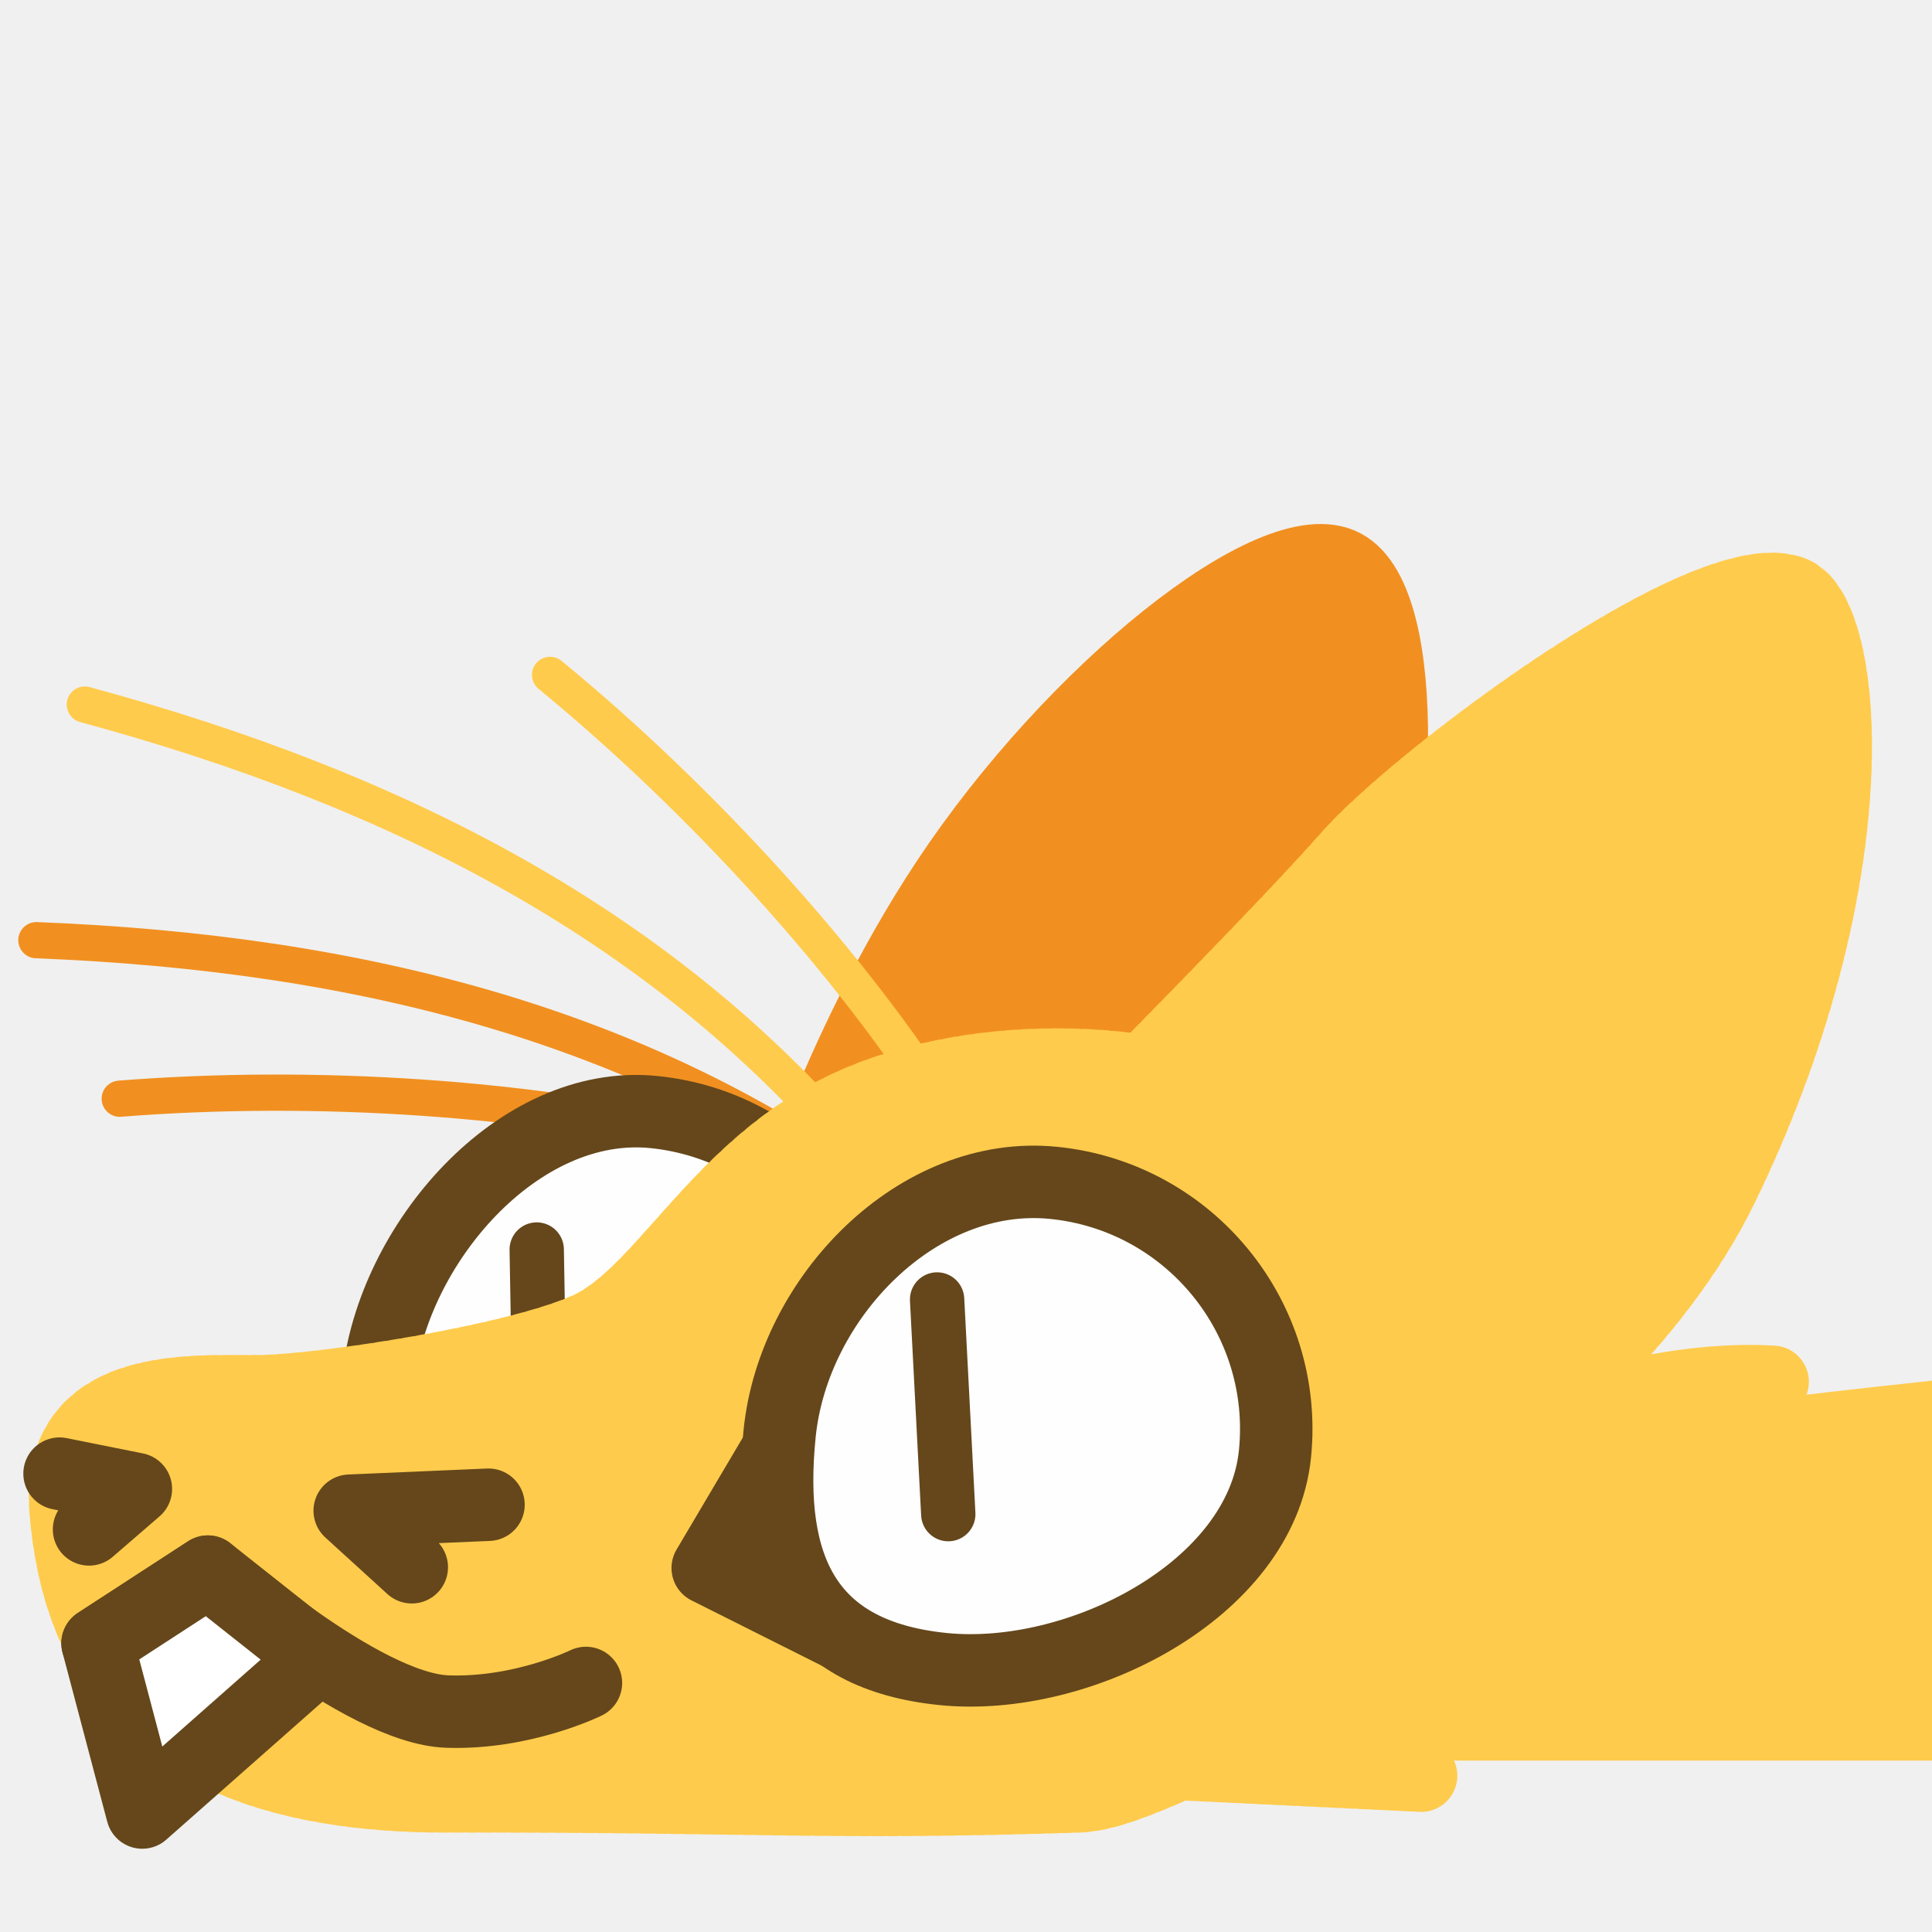
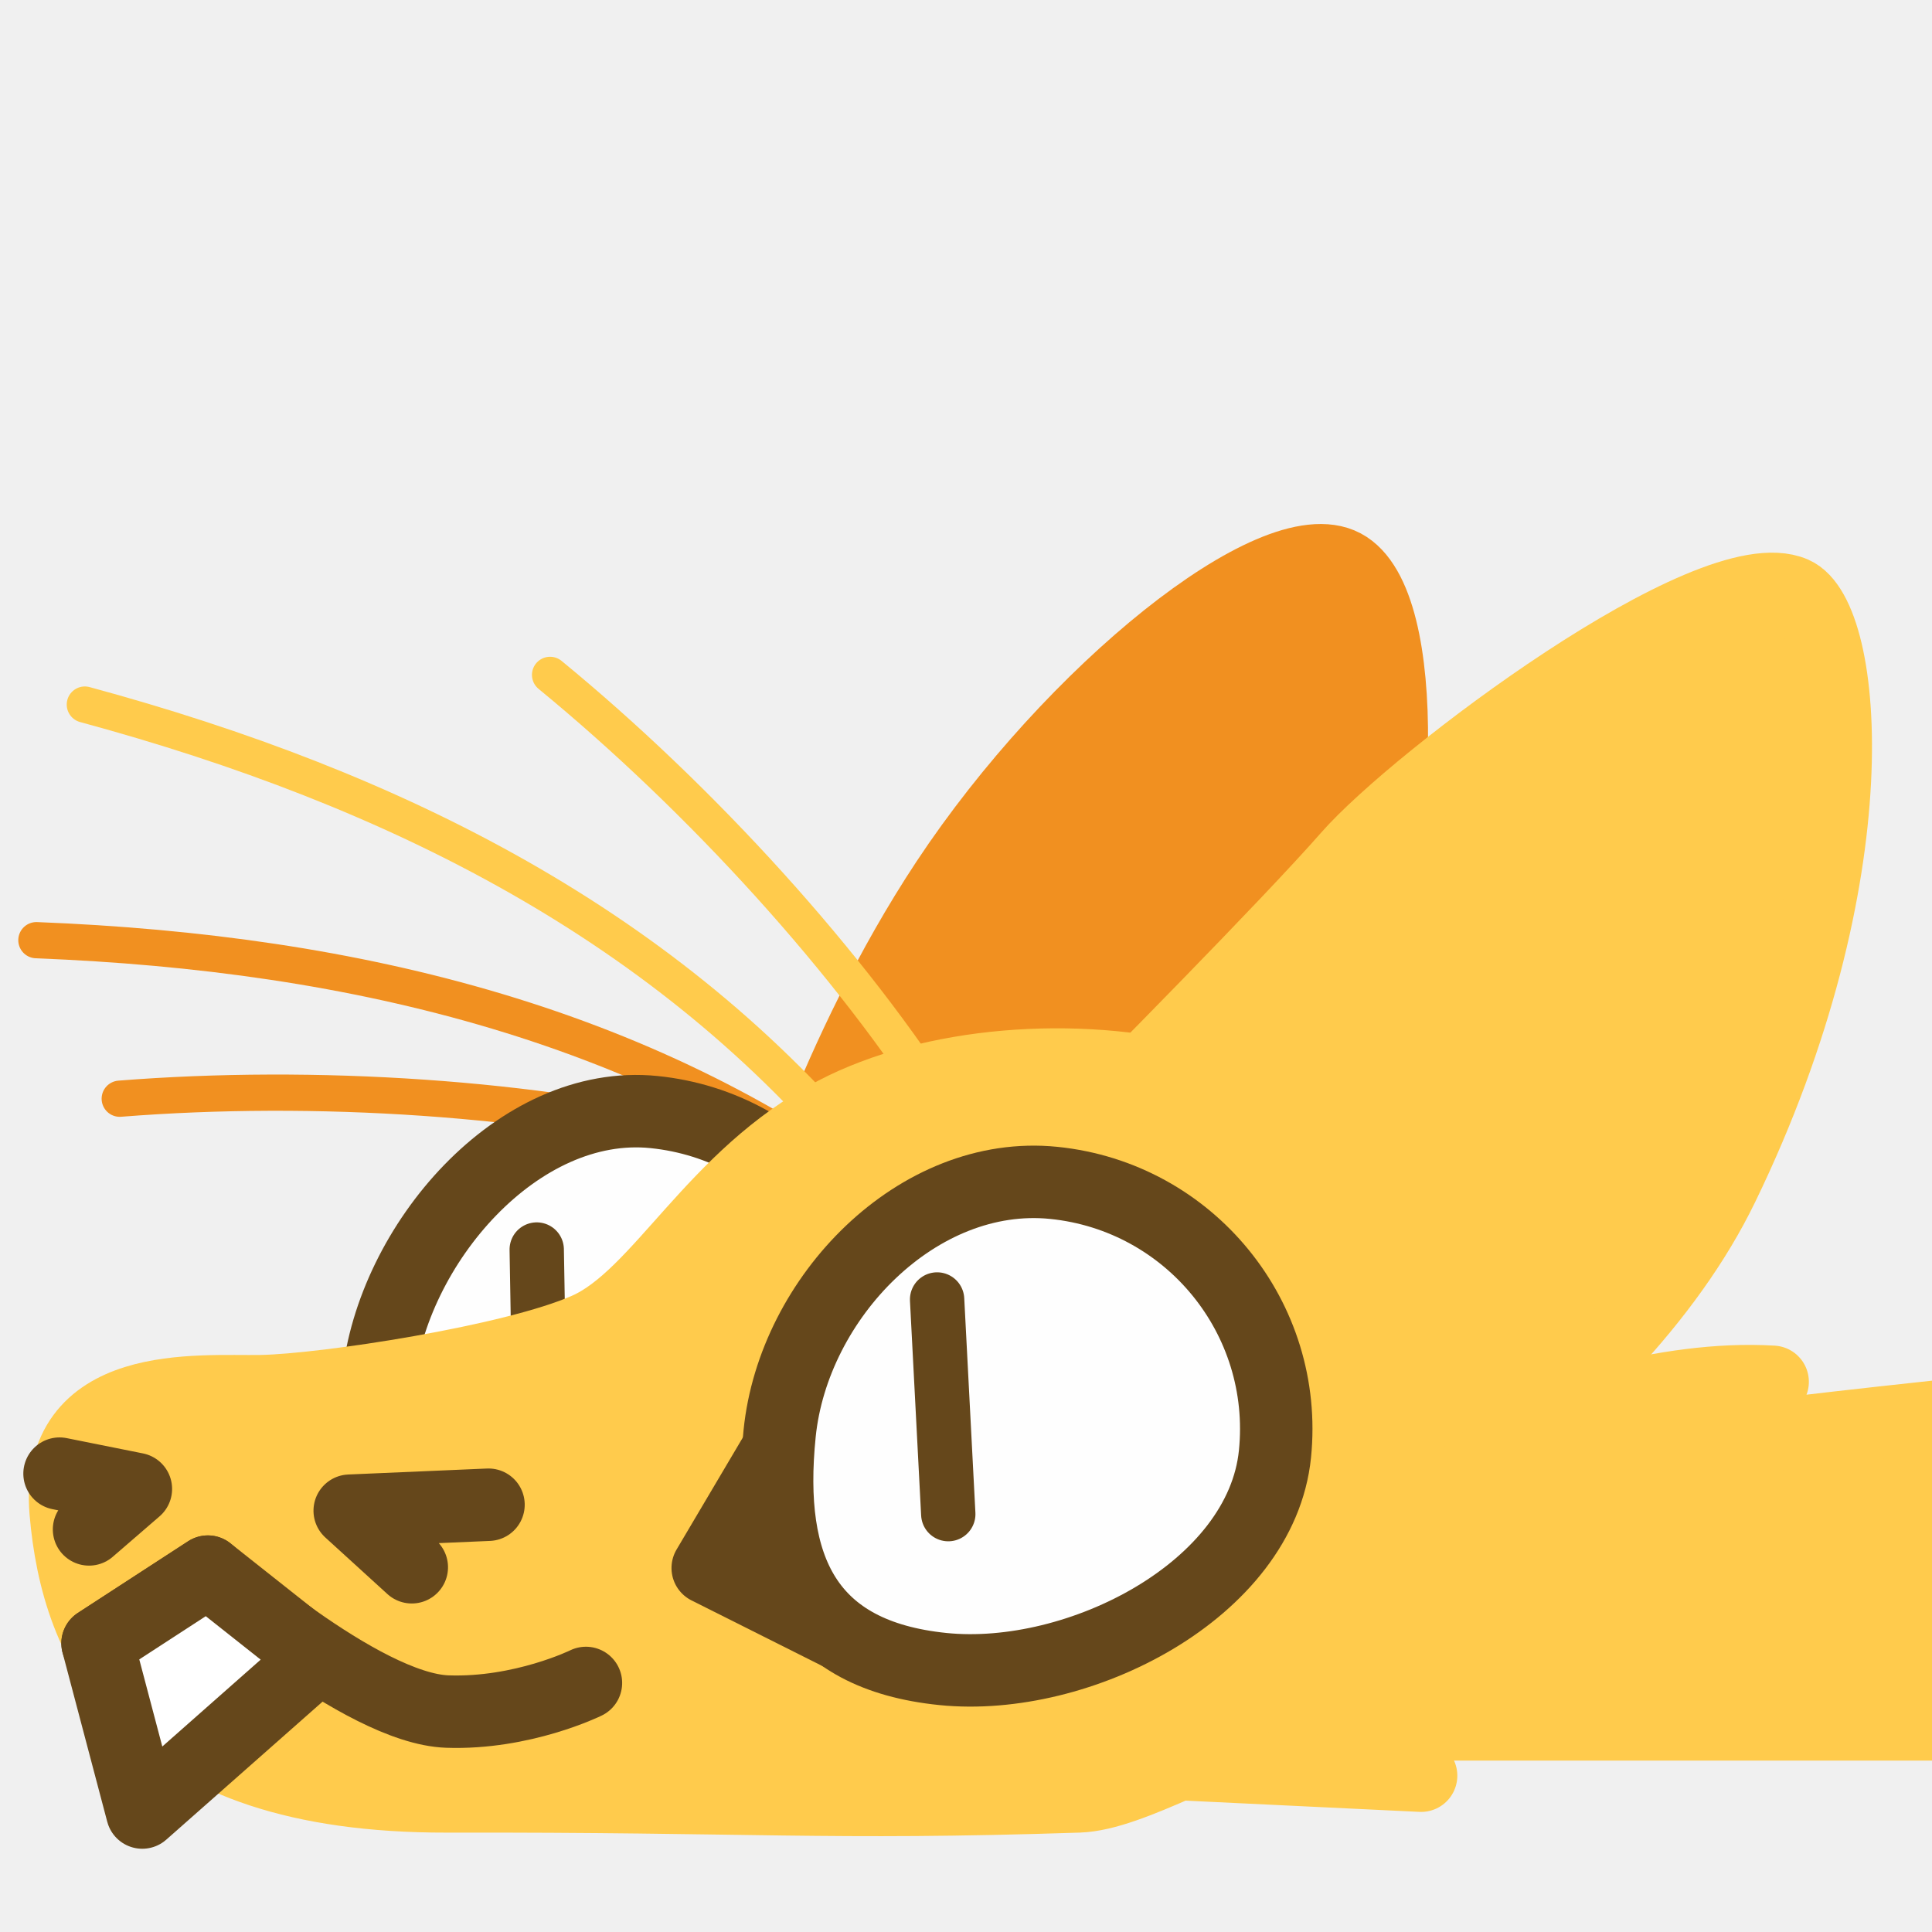
<svg xmlns="http://www.w3.org/2000/svg" version="1.1" id="svg824" width="1706.667" height="1706.667" viewBox="0 0 1706.667 1706.667">
  <defs id="defs828" />
  <g id="layer1" style="display:inline">
    <g id="g12988" transform="rotate(5.809256,-745.8359,2202.821)">
      <path style="fill:#ffcb4c;stroke:#ffcb4c;stroke-width:64;stroke-linecap:round;stroke-linejoin:round;stroke-dashoffset:172.8;paint-order:fill markers stroke;stop-color:#000000" d="m 944.935,1347.74 730.569,-74.328 -28.022,-275.43 c 0,0 -166.569,34.723 -239.943,52.726 4.238,-18.68 21.521,-38.487 47.072,-59.008 -98.174,4.196 -188.123,51.046 -281.314,81.08" id="path957" />
      <path style="display:none;fill:#123456;stroke:#123456;stroke-width:64;stroke-linecap:round;stroke-linejoin:round;-inkscape-stroke:none;paint-order:fill markers stroke;stop-color:#000000" d="m 788.002,655.542 c 139.291,53.763 296.294,60.902 412.336,175.866 -34.805,4.622 -52.051,25.213 -51.74,61.773 104.712,-17.682 161.492,174.53 238.45,228.734 l -73.74,-9.338 c 63.077,113.129 203.239,242.384 203.239,242.384 -200.417,20.902 -744.362,135.764 -757.918,-1.485 -139.055,-206.479 84.155,-440.566 29.373,-697.934 z" id="path3091" />
      <path style="display:inline;fill:none;fill-opacity:1;stroke:#f19020;stroke-width:32;stroke-linecap:round;stroke-linejoin:round;stroke-miterlimit:4;stroke-dasharray:none;stroke-dashoffset:0;stroke-opacity:1;paint-order:fill markers stroke;stop-color:#000000" d="M -23.326,890.691 C 146.286,859.734 342.704,852.298 501.878,874.823" id="path6280-0-6" />
      <path style="display:inline;fill:none;fill-opacity:1;stroke:#f19020;stroke-width:32;stroke-linecap:round;stroke-linejoin:round;stroke-miterlimit:4;stroke-dasharray:none;stroke-dashoffset:0;stroke-opacity:1;paint-order:fill markers stroke;stop-color:#000000" d="m -110.747,758.828 c 284.394,-17.696 551.047,19.776 783.296,164.236" id="path6280-3" />
      <path style="opacity:1;fill:#f19020;fill-opacity:1;stroke:#f19020;stroke-width:64;stroke-linecap:round;stroke-miterlimit:4;stroke-dasharray:none;stroke-dashoffset:0;stroke-opacity:1;paint-order:fill markers stroke;stop-color:#000000" d="m 568.061,962.264 c 0,0 31.041,-174.499 115.921,-336.321 93.376,-178.021 257.09,-339.218 320.637,-313.417 63.547,25.802 77.453,250.757 42.78,388.484 -34.673,137.727 -198.011,399.642 -198.011,399.642 z" id="path1640" />
      <g id="g12997" transform="translate(-126.5973,24.50839)">
        <path id="path1915-9" style="display:inline;fill:#fefefe;stroke:#65471b;stroke-width:64;stroke-linecap:round;stroke-linejoin:round;paint-order:fill markers stroke;stop-color:#000000" d="m 792.618,1048.728 c 10e-6,120.717 -155.86,218.577 -276.577,218.577 -120.717,0 -160.577,-55.86 -160.577,-176.577 0,-120.717 97.86,-260.577 218.577,-260.577 120.717,0 218.577,97.86 218.577,218.577 z" />
        <path style="opacity:1;fill:#ffffff;fill-opacity:1;stroke:#65471b;stroke-width:48;stroke-linecap:round;stroke-linejoin:round;stroke-miterlimit:4;stroke-dasharray:none;stroke-dashoffset:0;stroke-opacity:1;paint-order:fill markers stroke;stop-color:#000000" d="m 483.218,961.446 20.135,168.808" id="path2372" />
      </g>
-       <path id="path1148" style="display:inline;opacity:1;fill:#ffcb4c;stroke:#ffcb4c;stroke-width:64;stroke-linecap:round;stroke-linejoin:round;stroke-miterlimit:4;stroke-dasharray:6.4, 6.4;stroke-dashoffset:0;stroke-opacity:1;paint-order:fill markers stroke;stop-color:#000000" d="m 1172.457,1178.067 c 0,0 -0.108,-10.821 -0.951,-28.418 -0.422,-8.799 -1.026,-19.291 -1.895,-30.973 -0.869,-11.681 -2,-24.552 -3.473,-38.105 -1.473,-13.553 -3.289,-27.788 -5.523,-42.201 -2.235,-14.414 -4.889,-29.005 -8.043,-43.268 -1.577,-7.131 -3.279,-14.182 -5.115,-21.086 -1.836,-6.904 -3.807,-13.662 -5.922,-20.213 -2.115,-6.551 -4.373,-12.892 -6.787,-18.963 -2.414,-6.071 -4.983,-11.87 -7.715,-17.334 -2.732,-5.464 -5.935,-10.786 -9.539,-15.961 -3.604,-5.175 -7.611,-10.205 -11.949,-15.084 -4.338,-4.879 -9.007,-9.609 -13.94,-14.186 -4.932,-4.576 -10.126,-8.999 -15.514,-13.266 -5.387,-4.266 -10.967,-8.375 -16.67,-12.324 -5.703,-3.949 -11.53,-7.738 -17.41,-11.363 -11.761,-7.251 -23.737,-13.847 -35.371,-19.76 -11.634,-5.913 -22.926,-11.142 -33.32,-15.66 -10.395,-4.519 -19.891,-8.326 -27.934,-11.395 -16.085,-6.137 -26.354,-9.318 -26.354,-9.318 -106.831,-15.988 -232.175,6.969 -312.625,60.014 -101.267,66.77 -136.887,176.63 -198.707,211.955 -61.82,35.325 -225.2,77.273 -280.396,83.897 -55.196,6.623 -183.25,6.625 -161.172,123.641 22.078,117.016 94.522,243.463 360.383,215.896 268.838,-27.876 333.971,-26.631 555.28,-56.494 23.132,-3.121 52.234,-18.757 85.214,-37.385 l 213.871,-11.428 -92.926,-75.256 c 5.358,-4.84 10.6,-9.718 15.633,-14.637 l 142.076,-2.375 -84.881,-69.668 c 3.481,-6.554 6.481,-13.021 8.627,-19.307 1.052,-3.082 2.033,-6.627 3.047,-9.977 z" />
+       <path id="path1148" style="display:inline;opacity:1;fill:#ffcb4c;stroke:#ffcb4c;stroke-width:64;stroke-linecap:round;stroke-linejoin:round;stroke-miterlimit:4;stroke-dasharray:none;stroke-dashoffset:0;stroke-opacity:1;paint-order:fill markers stroke;stop-color:#000000" d="m 1172.457,1178.067 c 0,0 -0.108,-10.821 -0.951,-28.418 -0.422,-8.799 -1.026,-19.291 -1.895,-30.973 -0.869,-11.681 -2,-24.552 -3.473,-38.105 -1.473,-13.553 -3.289,-27.788 -5.523,-42.201 -2.235,-14.414 -4.889,-29.005 -8.043,-43.268 -1.577,-7.131 -3.279,-14.182 -5.115,-21.086 -1.836,-6.904 -3.807,-13.662 -5.922,-20.213 -2.115,-6.551 -4.373,-12.892 -6.787,-18.963 -2.414,-6.071 -4.983,-11.87 -7.715,-17.334 -2.732,-5.464 -5.935,-10.786 -9.539,-15.961 -3.604,-5.175 -7.611,-10.205 -11.949,-15.084 -4.338,-4.879 -9.007,-9.609 -13.94,-14.186 -4.932,-4.576 -10.126,-8.999 -15.514,-13.266 -5.387,-4.266 -10.967,-8.375 -16.67,-12.324 -5.703,-3.949 -11.53,-7.738 -17.41,-11.363 -11.761,-7.251 -23.737,-13.847 -35.371,-19.76 -11.634,-5.913 -22.926,-11.142 -33.32,-15.66 -10.395,-4.519 -19.891,-8.326 -27.934,-11.395 -16.085,-6.137 -26.354,-9.318 -26.354,-9.318 -106.831,-15.988 -232.175,6.969 -312.625,60.014 -101.267,66.77 -136.887,176.63 -198.707,211.955 -61.82,35.325 -225.2,77.273 -280.396,83.897 -55.196,6.623 -183.25,6.625 -161.172,123.641 22.078,117.016 94.522,243.463 360.383,215.896 268.838,-27.876 333.971,-26.631 555.28,-56.494 23.132,-3.121 52.234,-18.757 85.214,-37.385 l 213.871,-11.428 -92.926,-75.256 c 5.358,-4.84 10.6,-9.718 15.633,-14.637 l 142.076,-2.375 -84.881,-69.668 c 3.481,-6.554 6.481,-13.021 8.627,-19.307 1.052,-3.082 2.033,-6.627 3.047,-9.977 z" />
      <path style="display:none;fill:#123456;stroke:#123456;stroke-width:64;stroke-linecap:round;stroke-linejoin:round;-inkscape-stroke:none;paint-order:fill markers stroke;stop-color:#000000" d="M 783.767,754.539 C 666.751,782.137 525.448,926.751 525.448,926.751 523.788,843.706 514.115,759.932 638.049,688.304 c -124.695,-7.457 -249.288,-15.117 -408.452,46.365 0,0 303.226,-263.622 490.142,-280.397 172.212,-15.455 264.942,37.533 264.942,37.533 -0.192,-45.683 -31.458,-88.259 -90.522,-128.055 0,0 295.852,97.145 333.385,194.291 37.533,97.145 28.702,167.796 28.702,167.796 l -243.752,34.923 c 0,0 -111.711,-33.819 -228.727,-6.221 z" id="path1637" />
-       <path id="path13483" style="display:inline;opacity:1;fill:#ffcb4c;stroke:#ffcb4c;stroke-width:64;stroke-linecap:round;stroke-linejoin:round;stroke-miterlimit:4;stroke-dasharray:6.4, 6.4;stroke-dashoffset:0;stroke-opacity:1;paint-order:fill markers stroke;stop-color:#000000" d="m 1402.518,296.413 c -75.682,-24.285 -315.361,197.984 -367.704,271.56 -46.603,65.507 -176.535,226.379 -213.409,271.951 0,0 8.805,6.167 22.246,16.925 6.72,5.379 14.599,11.906 23.116,19.384 8.517,7.478 17.671,15.907 26.942,25.092 9.271,9.184 18.659,19.125 27.642,29.622 4.491,5.249 8.882,10.636 13.106,16.139 4.224,5.503 8.281,11.12 12.107,16.828 3.826,5.708 7.421,11.507 10.719,17.371 3.298,5.864 6.299,11.795 8.939,17.766 2.64,5.971 4.918,11.985 6.769,18.014 1.851,6.029 3.274,12.075 4.206,18.112 0.932,6.038 1.606,12.345 2.05,18.862 0.444,6.518 0.656,13.246 0.669,20.13 0.013,6.884 -0.176,13.921 -0.537,21.056 -0.361,7.135 -0.894,14.368 -1.572,21.64 -1.355,14.544 -3.285,29.249 -5.561,43.656 -2.276,14.407 -4.896,28.516 -7.635,41.871 -2.738,13.355 -5.594,25.956 -8.336,37.344 -2.742,11.388 -5.373,21.564 -7.659,30.07 -4.574,17.014 -7.777,27.35 -7.777,27.35 128.141,-82.318 375.571,-262.822 452.256,-472.778 104.991,-287.454 58.5,-512.218 9.422,-527.966 z" />
+       <path id="path13483" style="display:inline;opacity:1;fill:#ffcb4c;stroke:#ffcb4c;stroke-width:64;stroke-linecap:round;stroke-linejoin:round;stroke-miterlimit:4;stroke-dasharray:none;stroke-dashoffset:0;stroke-opacity:1;paint-order:fill markers stroke;stop-color:#000000" d="m 1402.518,296.413 c -75.682,-24.285 -315.361,197.984 -367.704,271.56 -46.603,65.507 -176.535,226.379 -213.409,271.951 0,0 8.805,6.167 22.246,16.925 6.72,5.379 14.599,11.906 23.116,19.384 8.517,7.478 17.671,15.907 26.942,25.092 9.271,9.184 18.659,19.125 27.642,29.622 4.491,5.249 8.882,10.636 13.106,16.139 4.224,5.503 8.281,11.12 12.107,16.828 3.826,5.708 7.421,11.507 10.719,17.371 3.298,5.864 6.299,11.795 8.939,17.766 2.64,5.971 4.918,11.985 6.769,18.014 1.851,6.029 3.274,12.075 4.206,18.112 0.932,6.038 1.606,12.345 2.05,18.862 0.444,6.518 0.656,13.246 0.669,20.13 0.013,6.884 -0.176,13.921 -0.537,21.056 -0.361,7.135 -0.894,14.368 -1.572,21.64 -1.355,14.544 -3.285,29.249 -5.561,43.656 -2.276,14.407 -4.896,28.516 -7.635,41.871 -2.738,13.355 -5.594,25.956 -8.336,37.344 -2.742,11.388 -5.373,21.564 -7.659,30.07 -4.574,17.014 -7.777,27.35 -7.777,27.35 128.141,-82.318 375.571,-262.822 452.256,-472.778 104.991,-287.454 58.5,-512.218 9.422,-527.966 z" />
      <g id="g13003" transform="translate(-126.5973,24.50839)">
        <path style="opacity:1;fill:none;fill-opacity:1;stroke:#65471b;stroke-width:64;stroke-linecap:round;stroke-linejoin:round;stroke-miterlimit:4;stroke-dasharray:none;stroke-dashoffset:0;stroke-opacity:1;paint-order:fill markers stroke;stop-color:#000000" d="m 83.898,1201.07 68.443,6.623 -37.533,39.741" id="path2163" />
        <path style="opacity:1;fill:none;fill-opacity:1;stroke:#65471b;stroke-width:64;stroke-linecap:round;stroke-linejoin:round;stroke-miterlimit:4;stroke-dasharray:none;stroke-dashoffset:0;stroke-opacity:1;paint-order:fill markers stroke;stop-color:#000000" d="m 401.828,1251.85 -59.612,-44.157 121.432,-17.663" id="path2198" />
        <path style="opacity:1;fill:none;fill-opacity:1;stroke:#65471b;stroke-width:64;stroke-linecap:round;stroke-linejoin:round;stroke-miterlimit:4;stroke-dasharray:none;stroke-dashoffset:0;stroke-opacity:1;paint-order:fill markers stroke;stop-color:#000000" d="m 132.471,1346.787 90.522,-72.859 c 0,0 146.935,106.632 222.993,101.561 66.235,-4.416 119.224,-37.533 119.224,-37.533" id="path2200" />
        <path style="opacity:1;fill:#ffffff;fill-opacity:1;stroke:#65471b;stroke-width:64;stroke-linecap:round;stroke-linejoin:round;stroke-miterlimit:4;stroke-dasharray:none;stroke-dashoffset:0;stroke-opacity:1;paint-order:fill markers stroke;stop-color:#000000" d="m 186.906,1491.494 -54.435,-144.706 90.522,-72.859 103.769,66.235 z" id="path2202" />
      </g>
      <g id="g12993" transform="translate(-126.5973,24.50839)">
        <path style="opacity:1;fill:#65471b;fill-opacity:1;stroke:#65471b;stroke-width:64;stroke-linecap:round;stroke-linejoin:round;stroke-miterlimit:4;stroke-dasharray:none;stroke-dashoffset:0;stroke-opacity:1;paint-order:fill markers stroke;stop-color:#000000" d="m 661.976,1226.049 53.367,-115.501 86.531,168.711 z" id="path7852" />
        <path id="path1915" style="opacity:1;fill:#fefefe;stroke:#65471b;stroke-width:64;stroke-linecap:round;stroke-linejoin:round;paint-order:fill markers stroke;stop-color:#000000" d="m 1150.289,1075.222 c 0,120.717 -151.86,218.577 -272.577,218.577 -120.717,0 -164.577,-71.86 -164.577,-192.577 -2e-5,-120.717 97.86,-244.577 218.577,-244.577 120.717,-2e-5 218.577,97.86 218.577,218.577 z" />
        <path style="opacity:1;fill:#ffffff;fill-opacity:1;stroke:#65471b;stroke-width:48;stroke-linecap:round;stroke-linejoin:round;stroke-miterlimit:4;stroke-dasharray:none;stroke-dashoffset:0;stroke-opacity:1;paint-order:fill markers stroke;stop-color:#000000" d="m 839.549,969.544 29.007,187.646" id="path2350" />
      </g>
      <path style="opacity:1;fill:none;fill-opacity:1;stroke:#ffcb4c;stroke-width:32;stroke-linecap:round;stroke-linejoin:round;stroke-miterlimit:4;stroke-dasharray:none;stroke-dashoffset:0;stroke-opacity:1;paint-order:fill markers stroke;stop-color:#000000" d="M -89.235,547.435 C 191.92,593.747 443.454,689.867 637.543,882.578" id="path6280" />
      <path style="display:inline;fill:none;fill-opacity:1;stroke:#ffcb4c;stroke-width:32;stroke-linecap:round;stroke-linejoin:round;stroke-miterlimit:4;stroke-dasharray:none;stroke-dashoffset:0;stroke-opacity:1;paint-order:fill markers stroke;stop-color:#000000" d="m 316.965,479.746 c 143.645,95.355 290.283,226.248 389.31,352.886" id="path6280-0" />
    </g>
  </g>
</svg>
